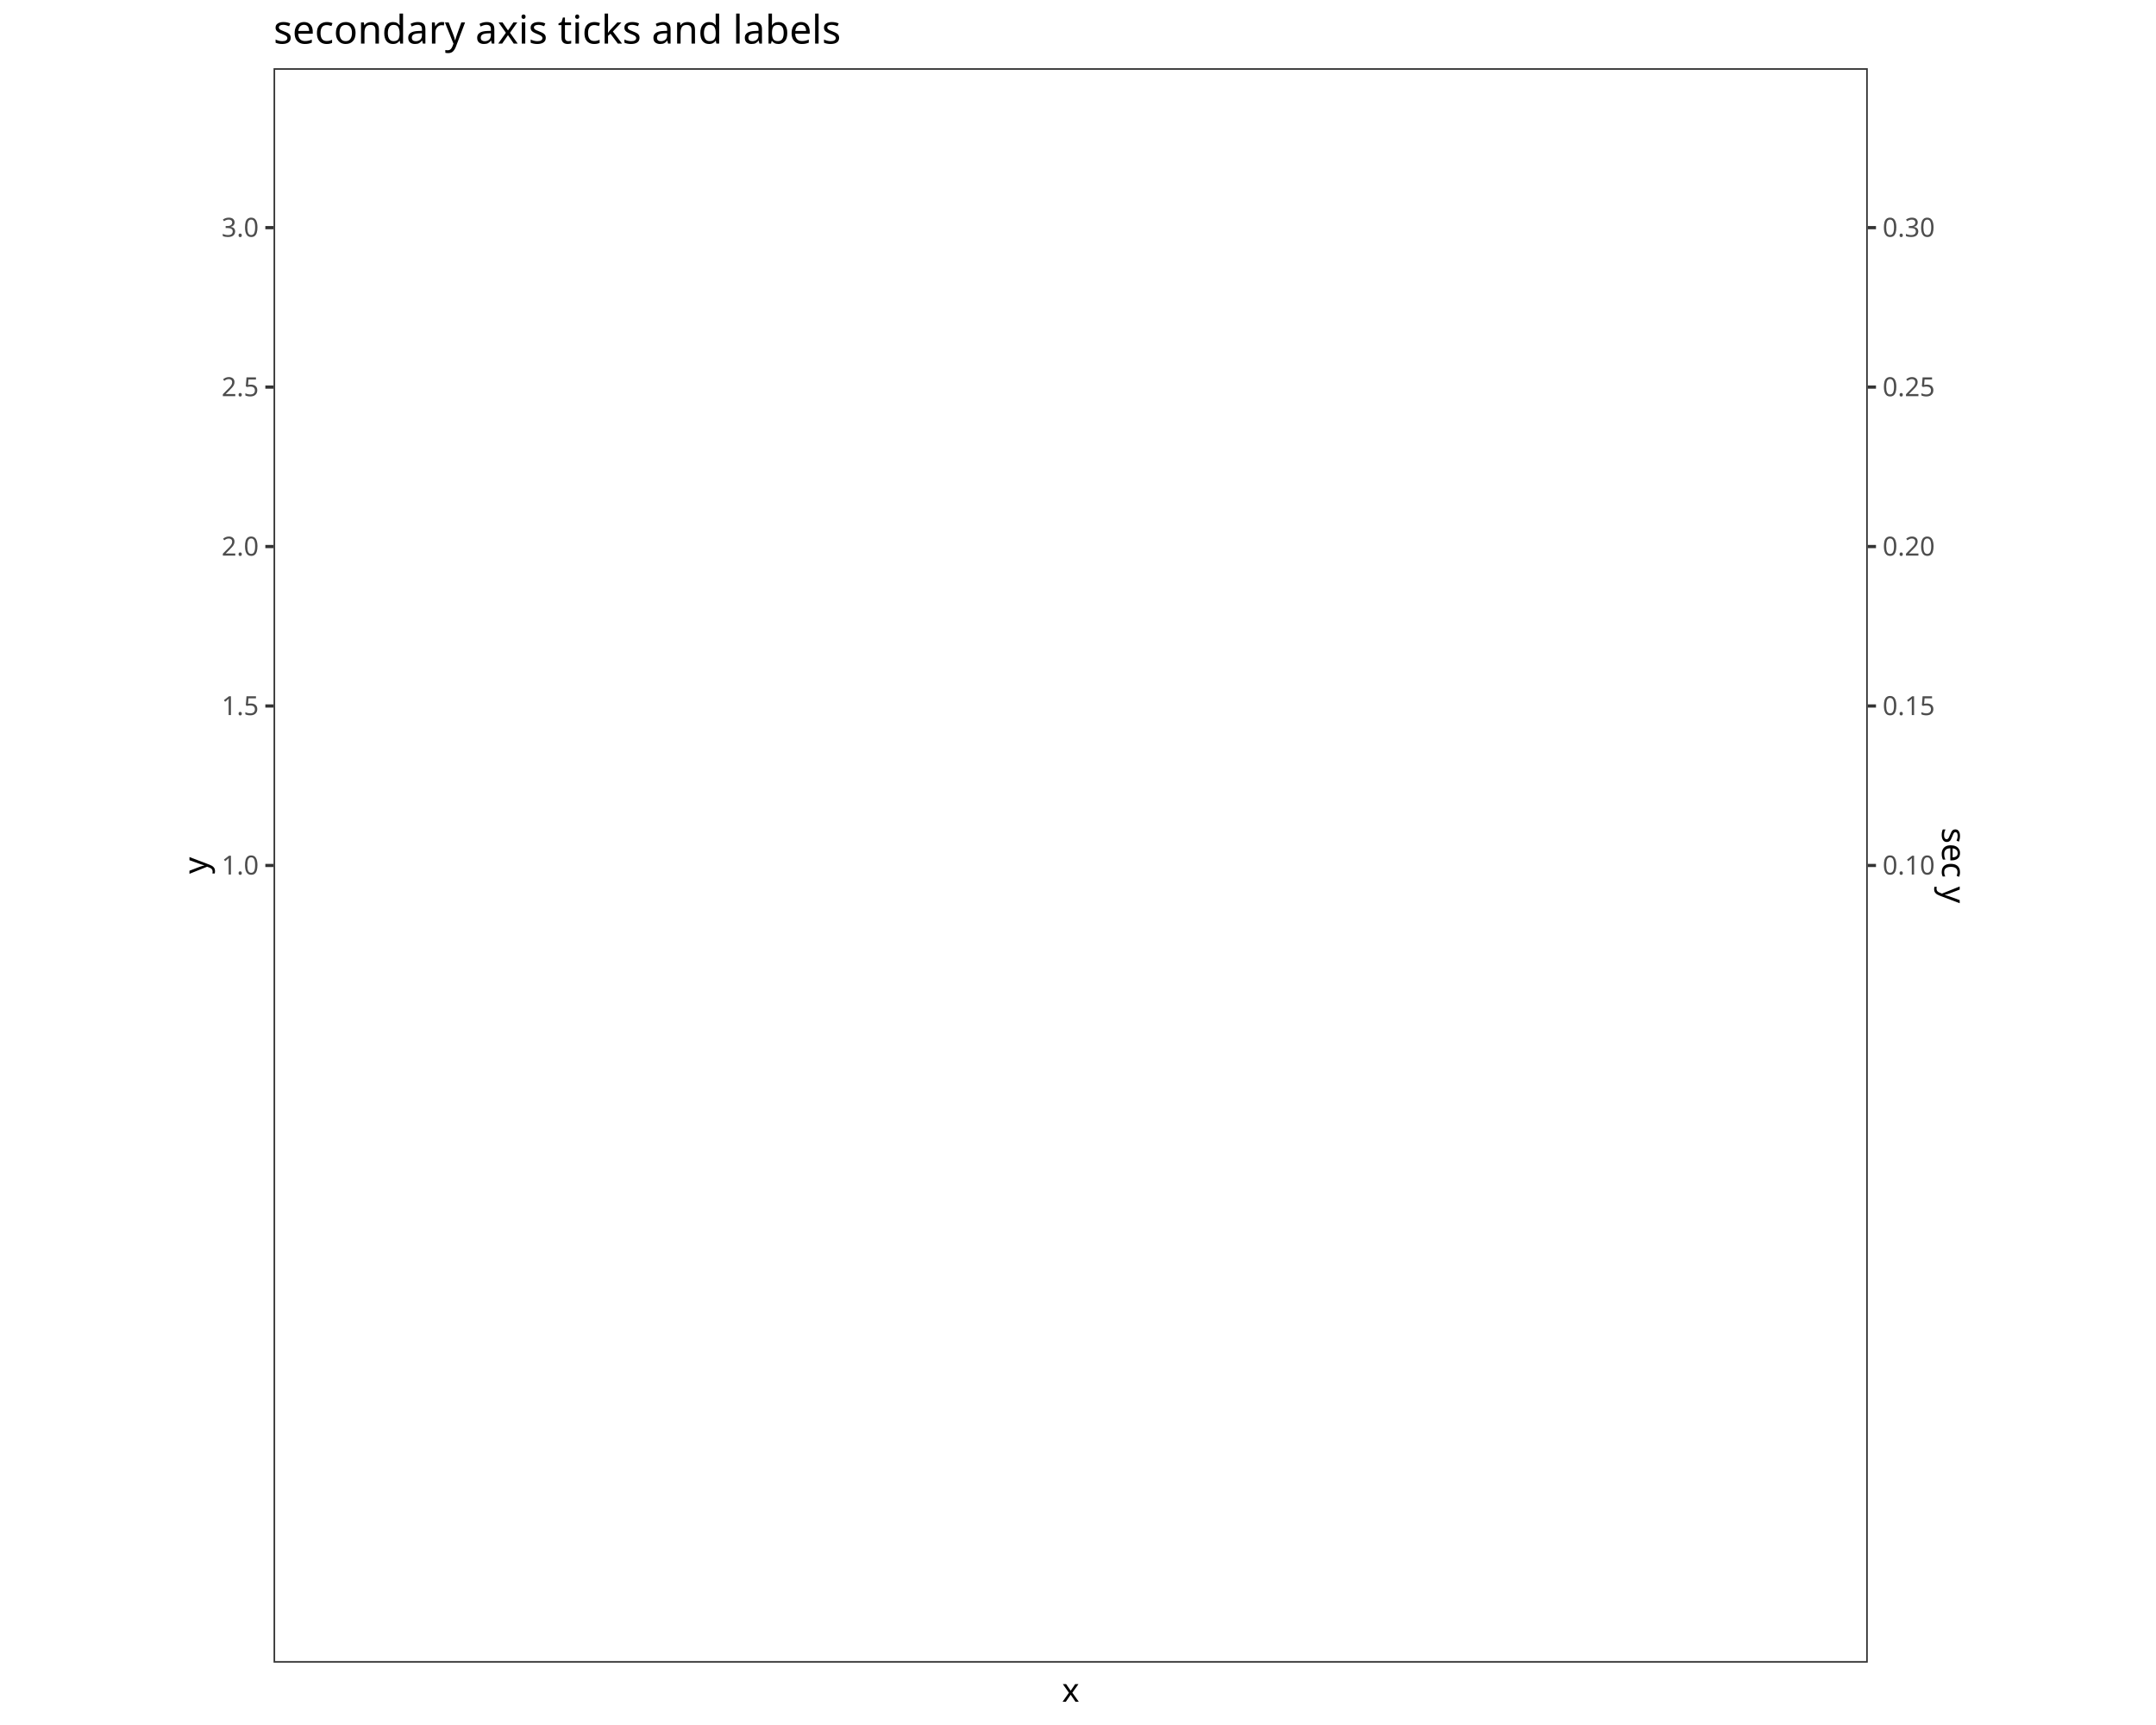
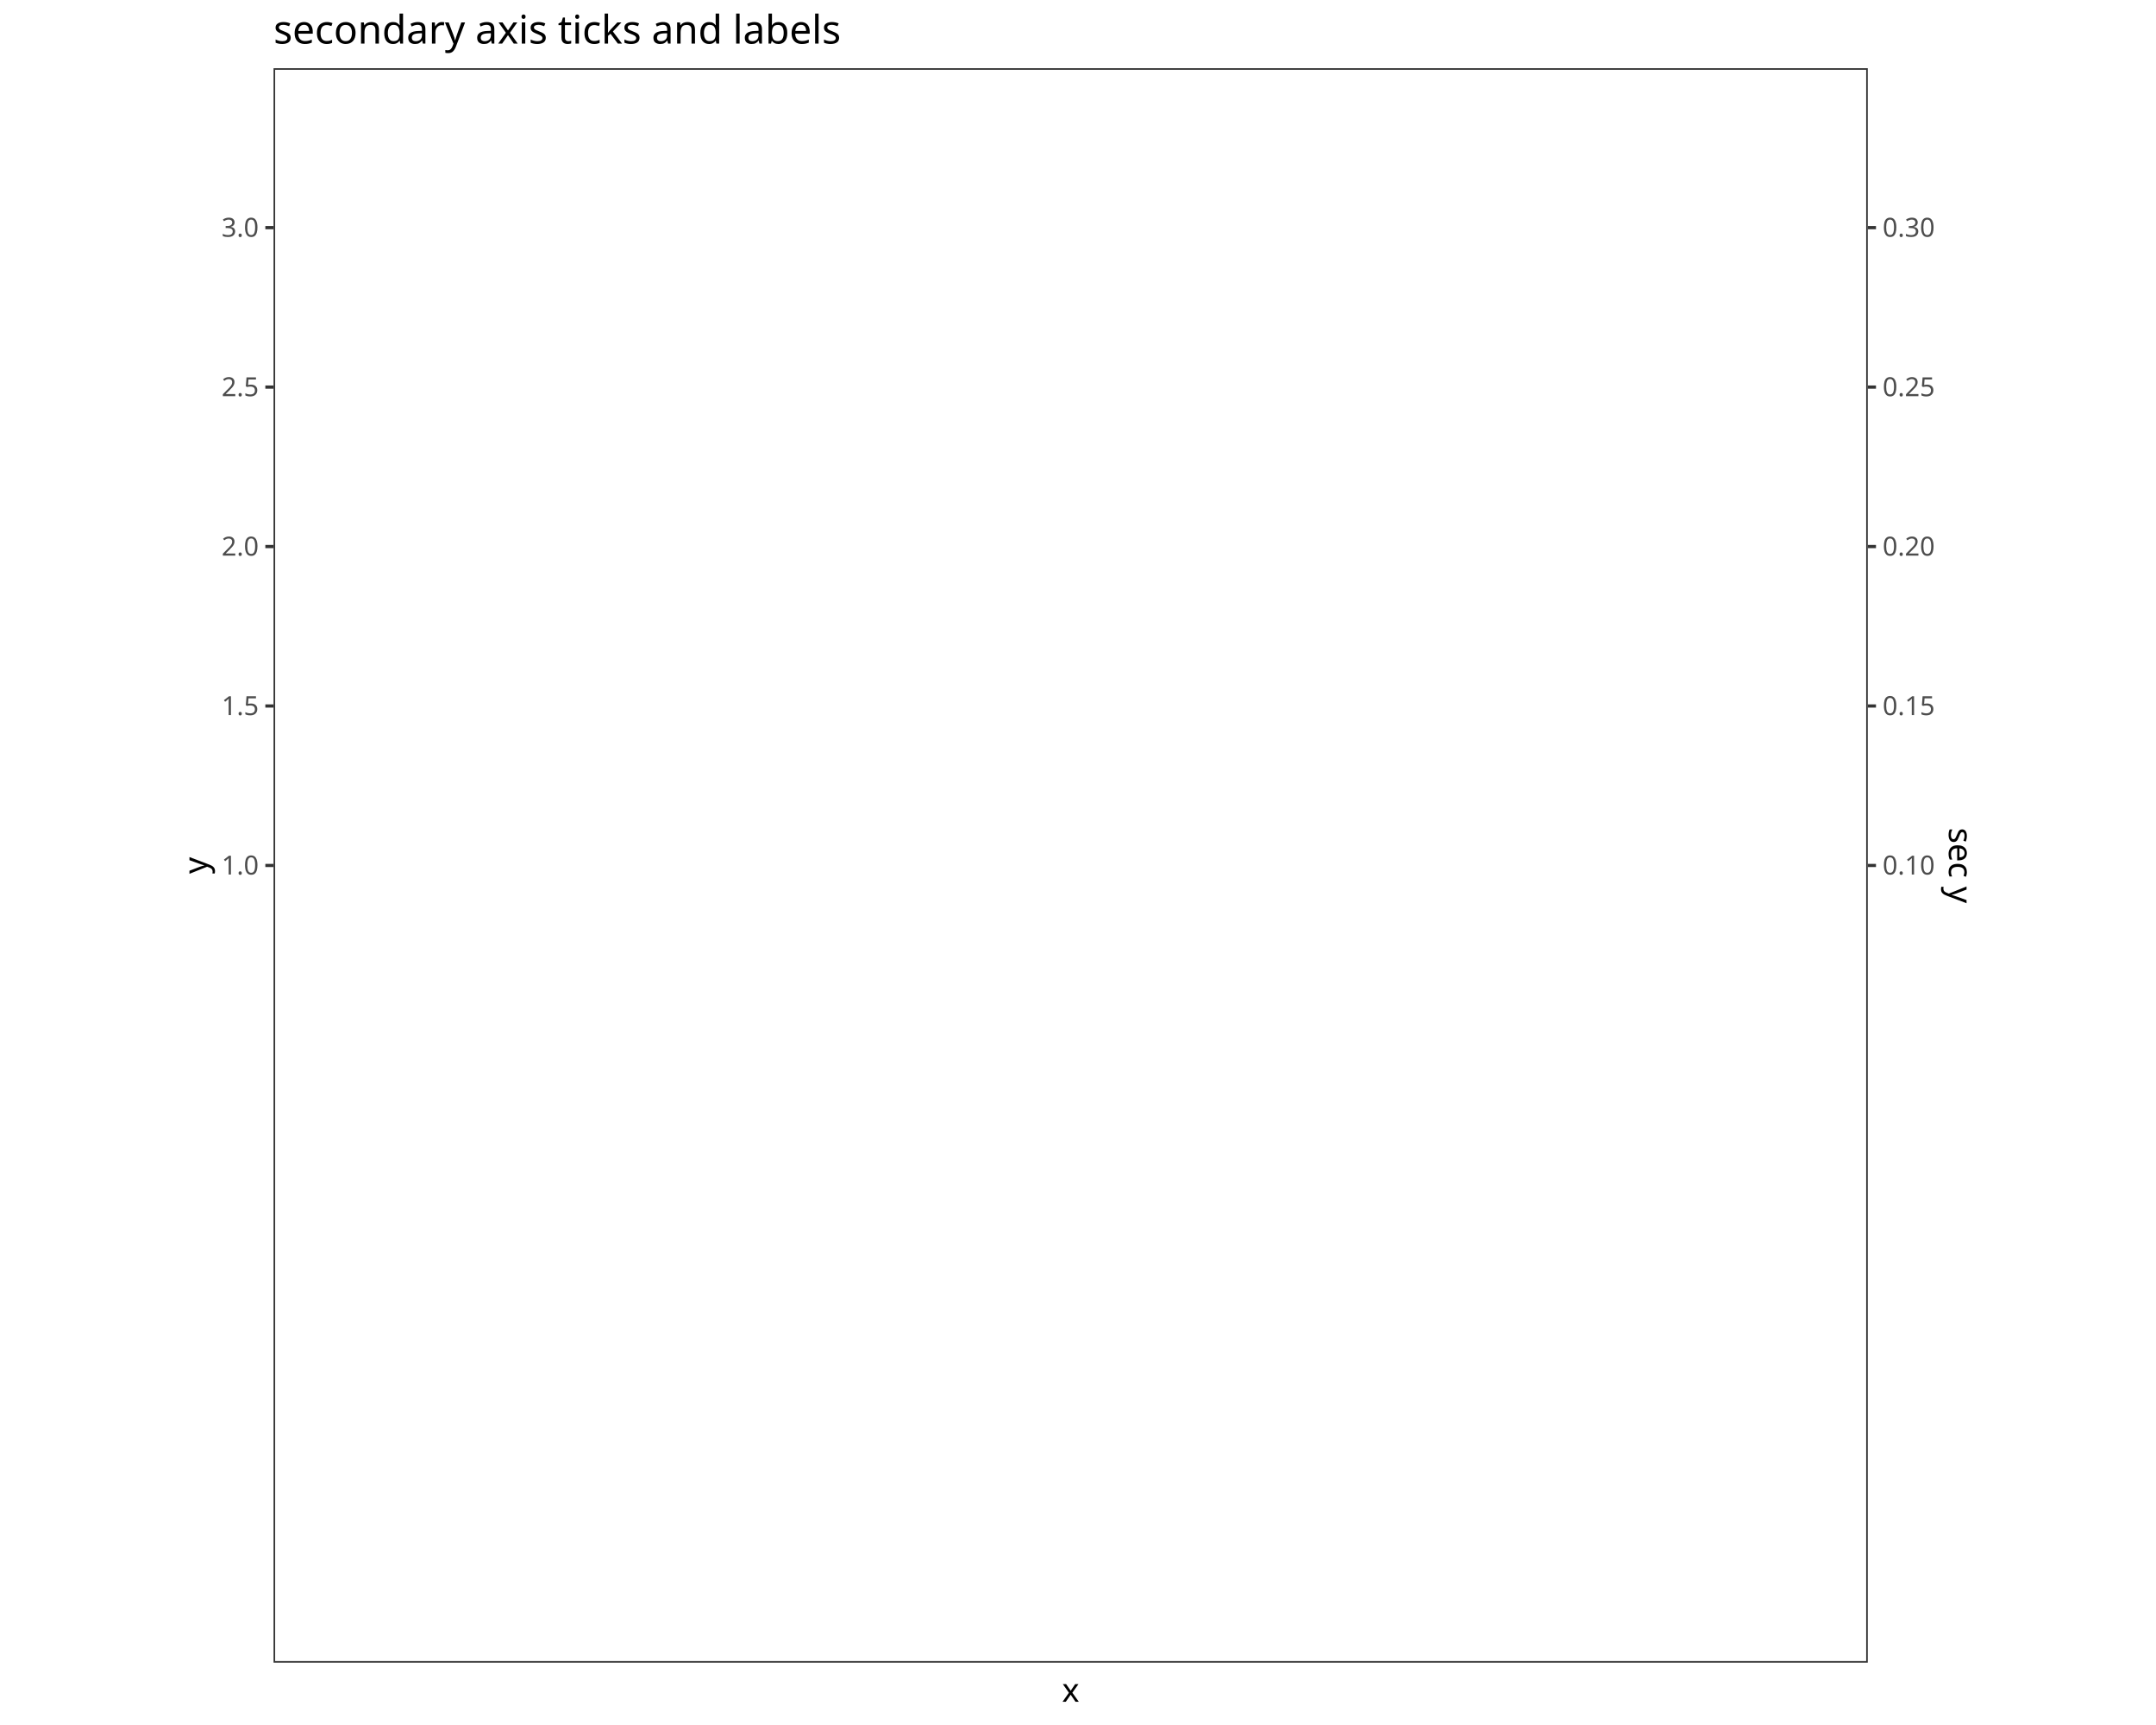
<svg xmlns="http://www.w3.org/2000/svg" class="svglite" data-engine-version="2.0" width="720.00pt" height="576.00pt" viewBox="0 0 720.00 576.00">
  <defs>
    <style type="text/css">
    .svglite line, .svglite polyline, .svglite polygon, .svglite path, .svglite rect, .svglite circle {
      fill: none;
      stroke: #000000;
      stroke-linecap: round;
      stroke-linejoin: round;
      stroke-miterlimit: 10.00;
    }
  </style>
  </defs>
  <rect width="100%" height="100%" style="stroke: none; fill: #FFFFFF;" />
  <defs>
    <clipPath id="cpMC4wMHw3MjAuMDB8MC4wMHw1NzYuMDA=">
      <rect x="0.00" y="0.00" width="720.00" height="576.00" />
    </clipPath>
  </defs>
  <g clip-path="url(#cpMC4wMHw3MjAuMDB8MC4wMHw1NzYuMDA=)">
</g>
  <defs>
    <clipPath id="cpNTYuMTF8NjYzLjg5fDAuMDB8NTc2LjAw">
      <rect x="56.11" y="0.00" width="607.77" height="576.00" />
    </clipPath>
  </defs>
  <g clip-path="url(#cpNTYuMTF8NjYzLjg5fDAuMDB8NTc2LjAw)">
    <rect x="56.11" y="0.00" width="607.77" height="576.00" style="stroke-width: 1.07; stroke: #FFFFFF; fill: #FFFFFF;" />
  </g>
  <g clip-path="url(#cpMC4wMHw3MjAuMDB8MC4wMHw1NzYuMDA=)">
</g>
  <defs>
    <clipPath id="cpOTEuMzV8NjIzLjc1fDIyLjc4fDU1NS4xOQ==">
      <rect x="91.35" y="22.78" width="532.40" height="532.40" />
    </clipPath>
  </defs>
  <g clip-path="url(#cpOTEuMzV8NjIzLjc1fDIyLjc4fDU1NS4xOQ==)">
    <rect x="91.35" y="22.78" width="532.40" height="532.40" style="stroke-width: 1.07; stroke: none; fill: #FFFFFF;" />
    <rect x="91.35" y="22.78" width="532.40" height="532.40" style="stroke-width: 1.07; stroke: #333333;" />
  </g>
  <g clip-path="url(#cpMC4wMHw3MjAuMDB8MC4wMHw1NzYuMDA=)">
    <text x="86.42" y="292.01" text-anchor="end" style="font-size: 8.80px; fill: #4D4D4D; font-family: sans;" textLength="12.23px" lengthAdjust="spacingAndGlyphs">1.0</text>
    <text x="86.42" y="238.77" text-anchor="end" style="font-size: 8.80px; fill: #4D4D4D; font-family: sans;" textLength="12.23px" lengthAdjust="spacingAndGlyphs">1.5</text>
    <text x="86.42" y="185.53" text-anchor="end" style="font-size: 8.80px; fill: #4D4D4D; font-family: sans;" textLength="12.23px" lengthAdjust="spacingAndGlyphs">2.0</text>
    <text x="86.42" y="132.29" text-anchor="end" style="font-size: 8.80px; fill: #4D4D4D; font-family: sans;" textLength="12.23px" lengthAdjust="spacingAndGlyphs">2.5</text>
    <text x="86.42" y="79.05" text-anchor="end" style="font-size: 8.80px; fill: #4D4D4D; font-family: sans;" textLength="12.23px" lengthAdjust="spacingAndGlyphs">3.0</text>
    <polyline points="88.61,288.99 91.35,288.99 " style="stroke-width: 1.07; stroke: #333333; stroke-linecap: butt;" />
    <polyline points="88.61,235.74 91.35,235.74 " style="stroke-width: 1.07; stroke: #333333; stroke-linecap: butt;" />
    <polyline points="88.61,182.50 91.35,182.50 " style="stroke-width: 1.07; stroke: #333333; stroke-linecap: butt;" />
    <polyline points="88.61,129.26 91.35,129.26 " style="stroke-width: 1.07; stroke: #333333; stroke-linecap: butt;" />
    <polyline points="88.61,76.02 91.35,76.02 " style="stroke-width: 1.07; stroke: #333333; stroke-linecap: butt;" />
    <polyline points="626.49,288.99 623.75,288.99 " style="stroke-width: 1.07; stroke: #333333; stroke-linecap: butt;" />
    <polyline points="626.49,235.74 623.75,235.74 " style="stroke-width: 1.07; stroke: #333333; stroke-linecap: butt;" />
    <polyline points="626.49,182.50 623.75,182.50 " style="stroke-width: 1.07; stroke: #333333; stroke-linecap: butt;" />
    <polyline points="626.49,129.26 623.75,129.26 " style="stroke-width: 1.07; stroke: #333333; stroke-linecap: butt;" />
    <polyline points="626.49,76.02 623.75,76.02 " style="stroke-width: 1.07; stroke: #333333; stroke-linecap: butt;" />
    <text x="628.69" y="292.01" style="font-size: 8.80px; fill: #4D4D4D; font-family: sans;" textLength="17.13px" lengthAdjust="spacingAndGlyphs">0.10</text>
    <text x="628.69" y="238.77" style="font-size: 8.80px; fill: #4D4D4D; font-family: sans;" textLength="17.13px" lengthAdjust="spacingAndGlyphs">0.15</text>
    <text x="628.69" y="185.53" style="font-size: 8.80px; fill: #4D4D4D; font-family: sans;" textLength="17.13px" lengthAdjust="spacingAndGlyphs">0.20</text>
    <text x="628.69" y="132.29" style="font-size: 8.80px; fill: #4D4D4D; font-family: sans;" textLength="17.13px" lengthAdjust="spacingAndGlyphs">0.25</text>
    <text x="628.69" y="79.05" style="font-size: 8.80px; fill: #4D4D4D; font-family: sans;" textLength="17.13px" lengthAdjust="spacingAndGlyphs">0.30</text>
    <text x="357.55" y="568.24" text-anchor="middle" style="font-size: 11.00px; font-family: sans;" textLength="5.50px" lengthAdjust="spacingAndGlyphs">x</text>
    <text transform="translate(69.16,288.99) rotate(-90)" text-anchor="middle" style="font-size: 11.00px; font-family: sans;" textLength="5.50px" lengthAdjust="spacingAndGlyphs">y</text>
-     <text transform="translate(648.55,288.99) rotate(90)" text-anchor="middle" style="font-size: 11.00px; font-family: sans;" textLength="25.69px" lengthAdjust="spacingAndGlyphs">sec y</text>
+     <text transform="translate(650.84,288.99) rotate(90)" text-anchor="middle" style="font-size: 11.00px; font-family: sans;" textLength="25.69px" lengthAdjust="spacingAndGlyphs">sec y</text>
    <text x="91.35" y="14.56" style="font-size: 13.20px; font-family: sans;" textLength="182.00px" lengthAdjust="spacingAndGlyphs">secondary axis ticks and labels</text>
  </g>
</svg>
